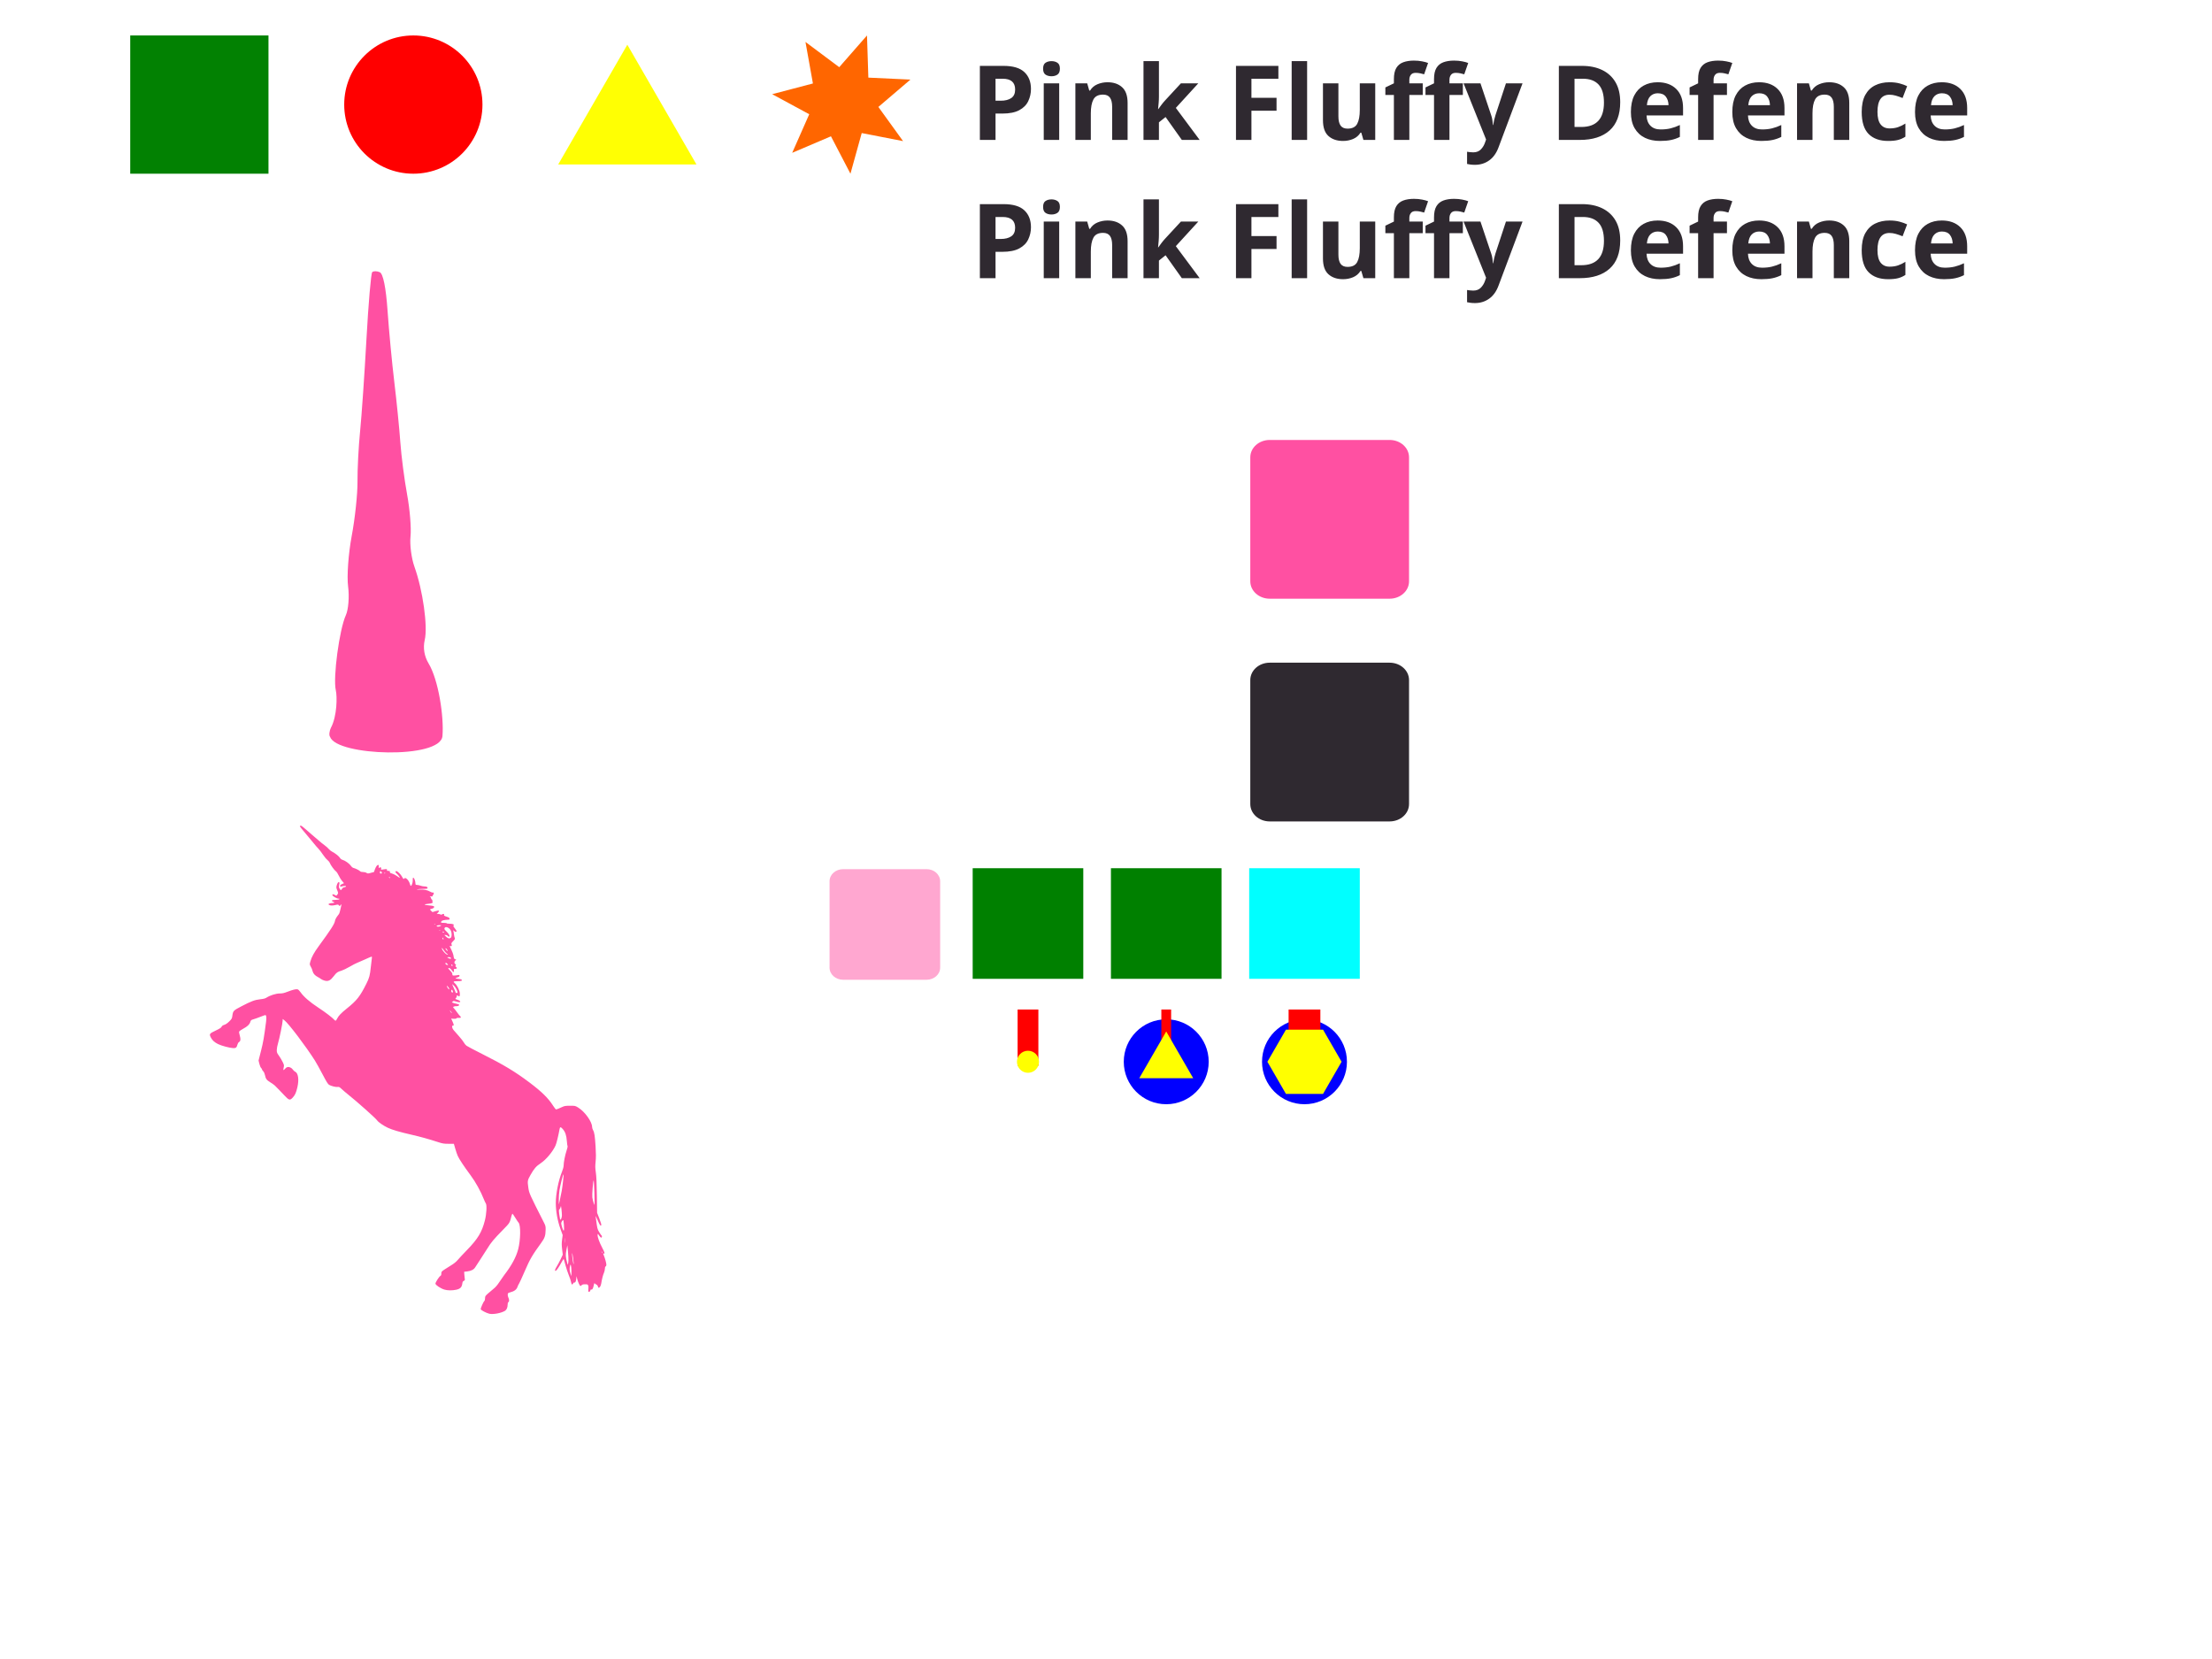
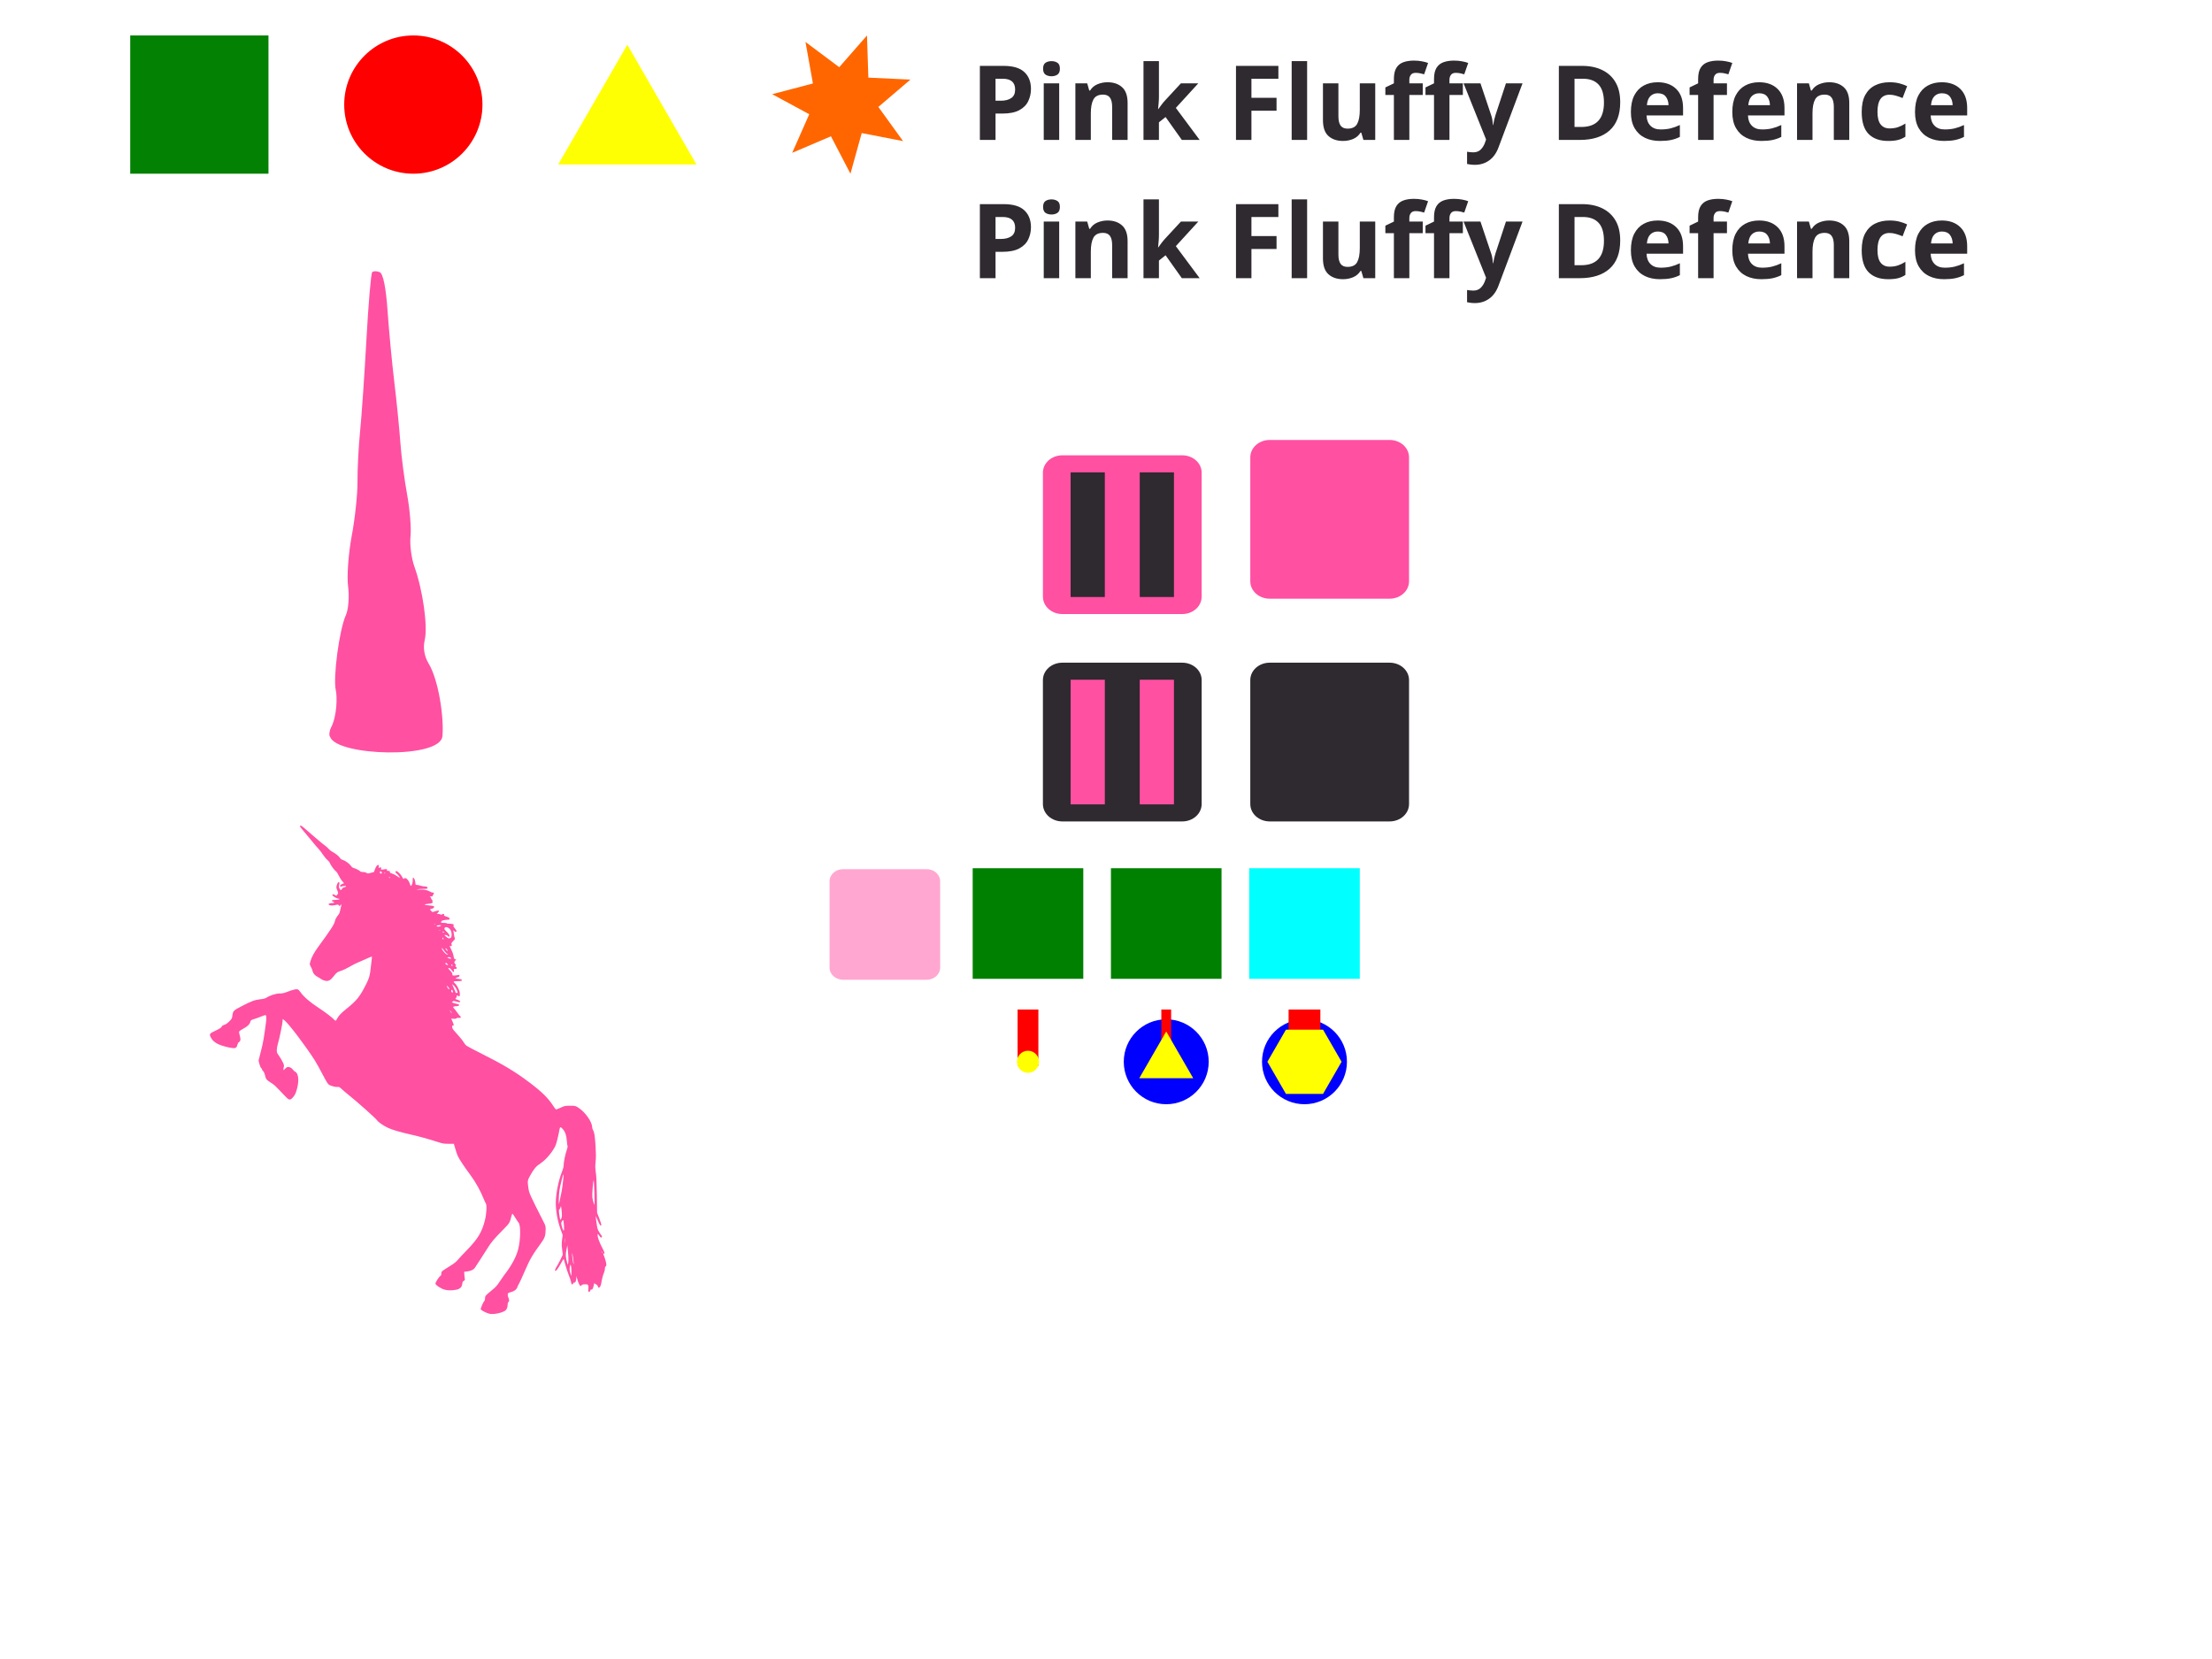
<svg xmlns="http://www.w3.org/2000/svg" width="640" height="480" id="svg3650" version="1.1">
  <defs id="defs3906" />
  <text style="font-size:12px;font-family:'Bitstream Vera Sans'" x="242.244" y="247.869" font-size="12px" xml:space="preserve" id="text2419" />
  <g id="g4748" transform="translate(-229.6792,-96.55566)">
    <path d="m 597.056,223.848 34.673,0 c 3.119,0 5.629,2.246 5.629,5.035 l 0,35.862 c 0,2.789 -2.511,5.035 -5.629,5.035 l -34.673,0 c -3.119,0 -5.629,-2.246 -5.629,-5.035 l 0,-35.862 c 0,-2.789 2.511,-5.035 5.629,-5.035 z" id="rect2787" style="fill:#ff50a2;fill-opacity:1;stroke:none;stroke-width:2.702;stroke-linecap:round;stroke-linejoin:round;stroke-miterlimit:13.654" />
  </g>
  <g transform="translate(-229.6791,-32.11391)" id="g4182">
    <path style="fill:#2f2930;stroke:none;stroke-width:2.702;stroke-linecap:round;stroke-linejoin:round;stroke-miterlimit:13.654" id="path4184" d="m 597.056,223.848 34.673,0 c 3.119,0 5.629,2.246 5.629,5.035 l 0,35.862 c 0,2.789 -2.511,5.035 -5.629,5.035 l -34.673,0 c -3.119,0 -5.629,-2.246 -5.629,-5.035 l 0,-35.862 c 0,-2.789 2.511,-5.035 5.629,-5.035 z" />
  </g>
  <circle r="20" cy="30.259" cx="119.591" id="circle4675" style="opacity:1;fill:#ff0000;fill-opacity:1" />
  <rect y="10.259" x="37.679" height="40" width="40" id="rect4683" style="opacity:0.99;fill:#008000;fill-opacity:1" />
  <g id="g4235" transform="translate(-40,0)">
    <rect y="10.259" x="201.504" height="40" width="40" id="rect4233" style="opacity:0.99;fill:none;fill-opacity:1;stroke:none;stroke-width:2.702;stroke-miterlimit:13.654;stroke-dasharray:none;stroke-opacity:1" />
    <path style="opacity:1;fill:#ffff00;fill-opacity:0.988;stroke:none;stroke-width:2.702;stroke-miterlimit:13.654;stroke-dasharray:none;stroke-opacity:1" id="path4693" d="m 241.504,47.579 -40,0 20,-34.641 z" />
  </g>
  <path transform="matrix(0.03740457,0,0,0.037465,222.967,58.71221)" d="m 745.428,-1293.301 10.503,325.641 325.457,15.167 -248.048,211.245 191.061,263.909 -319.814,-62.222 -87.208,313.922 -150.753,-288.836 -299.808,127.545 131.828,-297.95 -286.646,-154.876 315.14,-82.701 -57.634,-320.672 261.145,194.822 z" id="path4701" style="opacity:1;fill:#ff6600;fill-opacity:1" />
  <path style="fill:#000000" d="" id="path4791" />
  <g id="g3512">
    <rect y="237.756" x="46.319" height="143.547" width="143.547" id="rect4847" style="opacity:0.99;fill:none;fill-opacity:1;stroke:none;stroke-width:2.702;stroke-miterlimit:13.654;stroke-dasharray:none;stroke-opacity:1" />
    <path style="fill:#ff50a2;fill-opacity:1" d="m 141.551,380.098 c -0.889,-0.218 -2.411,-1.025 -2.462,-1.305 -0.053,-0.288 0.776,-2.159 1.062,-2.397 0.107,-0.088 0.192,-0.43 0.192,-0.767 0,-0.556 0.067,-0.669 0.79,-1.33 0.434,-0.397 1.175,-1.024 1.645,-1.394 0.589,-0.462 1.116,-1.072 1.693,-1.957 0.461,-0.707 1.085,-1.605 1.387,-1.996 2.169,-2.807 3.475,-5.221 4.076,-7.533 0.693,-2.667 0.758,-6.924 0.118,-7.645 -0.153,-0.173 -0.581,-0.808 -0.951,-1.412 -0.37,-0.604 -0.73,-1.133 -0.8,-1.177 -0.07,-0.043 -0.198,0.195 -0.284,0.529 -0.567,2.203 -0.463,2.034 -2.541,4.16 -2.672,2.734 -3.393,3.598 -4.467,5.354 -0.51,0.833 -1.428,2.262 -2.04,3.174 -0.612,0.913 -1.262,1.911 -1.445,2.219 -0.415,0.699 -1.196,1.111 -2.347,1.239 l -0.874,0.097 0.021,0.568 c 0.012,0.312 0.068,0.87 0.125,1.238 0.096,0.624 0.079,0.681 -0.254,0.833 -0.288,0.131 -0.375,0.3 -0.452,0.876 -0.129,0.969 -0.611,1.44 -1.724,1.683 -1.188,0.26 -2.558,0.242 -3.473,-0.043 -1.102,-0.344 -2.558,-1.324 -2.558,-1.721 0,-0.381 1.06,-2.033 1.433,-2.233 0.196,-0.105 0.272,-0.299 0.272,-0.694 0,-0.519 0.051,-0.582 0.959,-1.185 0.528,-0.35 1.451,-0.934 2.051,-1.298 0.663,-0.402 1.331,-0.953 1.702,-1.404 0.336,-0.408 1.574,-1.734 2.75,-2.945 3.111,-3.204 4.277,-5.138 5.137,-8.525 0.464,-1.827 0.612,-4.392 0.283,-4.895 -0.129,-0.197 -0.367,-0.695 -0.529,-1.108 -0.947,-2.409 -2.421,-5.082 -3.901,-7.075 -1.905,-2.565 -3.311,-4.689 -3.718,-5.615 -0.171,-0.39 -0.491,-1.333 -0.711,-2.095 l -0.399,-1.385 -1.533,-4.3e-4 c -1.362,-4.3e-4 -1.702,-0.055 -3.056,-0.495 -2.776,-0.9 -5.046,-1.531 -7.706,-2.14 -3.443,-0.788 -5.482,-1.386 -6.784,-1.987 -1.215,-0.561 -2.784,-1.637 -3.107,-2.129 -0.404,-0.616 -5.867,-5.484 -8.503,-7.577 -0.554,-0.44 -1.341,-1.113 -1.75,-1.497 -0.62,-0.583 -0.808,-0.685 -1.137,-0.618 -0.486,0.098 -1.949,-0.26 -2.534,-0.619 -0.331,-0.203 -0.783,-0.934 -1.905,-3.079 -0.809,-1.547 -1.796,-3.325 -2.193,-3.95 -2.634,-4.147 -7.609,-10.715 -8.812,-11.633 l -0.513,-0.391 0,0.441 c 0,0.675 -0.948,5.328 -1.347,6.609 -0.196,0.628 -0.355,1.49 -0.356,1.926 -0.002,0.706 0.062,0.878 0.61,1.634 0.337,0.465 0.823,1.28 1.081,1.812 0.44,0.908 0.459,1.005 0.305,1.616 -0.2,0.794 -0.084,0.954 0.324,0.447 0.474,-0.589 1.008,-0.736 1.62,-0.445 0.279,0.132 0.608,0.416 0.73,0.629 0.123,0.214 0.429,0.487 0.68,0.607 0.856,0.408 1.117,2.285 0.618,4.453 -0.375,1.63 -0.694,2.33 -1.396,3.062 -0.788,0.821 -1.035,0.748 -2.403,-0.71 -0.642,-0.684 -1.268,-1.34 -1.391,-1.458 -0.324,-0.308 -1.026,-1.02 -1.331,-1.35 -0.145,-0.156 -0.726,-0.572 -1.292,-0.923 -1.111,-0.69 -1.34,-1.001 -1.588,-2.161 -0.097,-0.455 -0.294,-0.877 -0.497,-1.066 -0.185,-0.172 -0.337,-0.402 -0.337,-0.511 0,-0.109 -0.122,-0.309 -0.272,-0.444 -0.149,-0.135 -0.375,-0.673 -0.502,-1.195 l -0.231,-0.949 0.713,-2.807 c 0.635,-2.502 0.883,-3.928 1.454,-8.366 0.166,-1.288 0.091,-1.974 -0.214,-1.974 -0.101,0 -0.723,0.218 -1.383,0.484 -0.66,0.266 -1.558,0.587 -1.996,0.715 -0.738,0.214 -0.808,0.272 -0.966,0.798 -0.214,0.715 -0.814,1.285 -2.062,1.958 -0.54,0.291 -1.047,0.633 -1.127,0.76 -0.105,0.166 -0.065,0.503 0.145,1.204 0.318,1.066 0.242,1.641 -0.249,1.904 -0.145,0.078 -0.329,0.382 -0.409,0.676 -0.246,0.915 -0.455,1.091 -1.251,1.056 -1.017,-0.044 -3.381,-0.674 -4.371,-1.165 -1.014,-0.502 -1.676,-1.098 -2.062,-1.856 -0.545,-1.067 -0.475,-1.175 1.317,-2.026 1.194,-0.567 1.643,-0.855 1.77,-1.134 0.118,-0.259 0.359,-0.43 0.781,-0.556 0.402,-0.12 0.884,-0.449 1.411,-0.967 0.7,-0.687 0.812,-0.875 0.896,-1.496 0.216,-1.608 0.242,-1.637 2.672,-2.91 2.747,-1.44 3.854,-1.856 5.367,-2.016 1.028,-0.109 1.479,-0.226 1.889,-0.492 1,-0.649 2.727,-1.191 3.792,-1.191 0.768,0 1.238,-0.103 2.248,-0.493 1.53,-0.591 2.479,-0.819 2.933,-0.705 0.191,0.048 0.564,0.416 0.869,0.859 0.877,1.274 2.662,2.821 5.102,4.423 2.115,1.389 4.041,2.857 4.684,3.572 0.326,0.362 0.436,0.304 0.806,-0.423 0.417,-0.817 1.152,-1.58 2.763,-2.869 2.889,-2.31 3.835,-3.508 5.662,-7.166 0.872,-1.747 1.037,-2.366 1.298,-4.872 0.126,-1.212 0.264,-2.379 0.306,-2.594 0.048,-0.246 0.015,-0.391 -0.089,-0.391 -0.091,0 -0.975,0.375 -1.966,0.834 -0.99,0.459 -2.015,0.905 -2.278,0.993 -0.263,0.088 -1.19,0.571 -2.061,1.074 -0.871,0.503 -1.935,1.019 -2.365,1.147 -1.22,0.362 -1.434,0.512 -2.245,1.57 -0.977,1.275 -1.584,1.587 -2.609,1.342 -0.388,-0.093 -0.878,-0.306 -1.088,-0.473 -0.21,-0.167 -0.615,-0.421 -0.898,-0.565 -0.843,-0.428 -1.369,-1.001 -1.54,-1.675 -0.155,-0.614 -0.232,-0.797 -0.669,-1.601 -0.204,-0.376 -0.203,-0.485 0.011,-1.254 0.355,-1.278 1.065,-2.572 2.44,-4.45 3.505,-4.784 4.535,-6.386 4.678,-7.275 0.054,-0.333 0.296,-0.862 0.547,-1.193 0.248,-0.327 0.528,-0.698 0.623,-0.824 0.095,-0.126 0.272,-0.708 0.395,-1.294 0.122,-0.585 0.256,-1.192 0.298,-1.349 0.065,-0.241 0.032,-0.231 -0.219,0.071 -0.288,0.347 -0.3,0.349 -0.505,0.082 -0.191,-0.249 -0.275,-0.259 -0.933,-0.107 -0.953,0.22 -1.582,0.211 -1.908,-0.028 -0.258,-0.188 -0.256,-0.2 0.035,-0.355 0.165,-0.088 0.491,-0.161 0.725,-0.161 0.233,0 0.532,-0.041 0.664,-0.092 0.19,-0.073 0.146,-0.131 -0.214,-0.283 -0.729,-0.307 -0.462,-0.549 0.613,-0.555 0.543,-0.003 1.019,-0.079 1.118,-0.178 0.135,-0.135 0.081,-0.175 -0.247,-0.183 -0.515,-0.014 -1.681,-0.701 -1.744,-1.029 -0.06,-0.31 0.303,-0.31 0.777,-1e-5 0.353,0.231 0.375,0.228 0.631,-0.107 0.335,-0.436 0.335,-0.475 -0.026,-1.343 -0.252,-0.609 -0.275,-0.805 -0.145,-1.286 0.207,-0.767 0.515,-1.177 0.728,-0.968 0.12,0.118 0.121,0.311 0.004,0.744 -0.128,0.474 -0.116,0.664 0.06,1.004 0.317,0.614 0.477,0.649 0.752,0.169 0.171,-0.298 0.373,-0.442 0.663,-0.471 0.229,-0.023 0.446,-0.131 0.482,-0.24 0.051,-0.157 -0.066,-0.182 -0.558,-0.122 -0.343,0.042 -0.735,0.122 -0.871,0.178 -0.192,0.079 -0.249,0.032 -0.249,-0.205 0,-0.22 0.15,-0.369 0.533,-0.528 0.293,-0.121 0.55,-0.236 0.57,-0.255 0.021,-0.019 -0.199,-0.284 -0.487,-0.589 -0.288,-0.305 -0.739,-1.018 -1.001,-1.585 -0.268,-0.579 -0.634,-1.133 -0.836,-1.266 -0.431,-0.283 -1.568,-1.842 -1.775,-2.435 -0.081,-0.233 -0.407,-0.631 -0.723,-0.886 -0.317,-0.255 -0.893,-0.95 -1.28,-1.545 -0.387,-0.595 -0.984,-1.37 -1.327,-1.722 -0.342,-0.352 -0.93,-1.034 -1.306,-1.516 -0.376,-0.482 -1.435,-1.755 -2.354,-2.829 -0.919,-1.074 -1.67,-2.009 -1.67,-2.077 0,-0.068 0.097,-0.161 0.215,-0.207 0.138,-0.053 0.6,0.268 1.285,0.893 0.589,0.536 1.558,1.376 2.154,1.865 0.596,0.49 1.417,1.193 1.825,1.563 0.408,0.37 1.14,0.961 1.627,1.313 0.487,0.352 1.049,0.852 1.249,1.111 0.2,0.259 0.624,0.602 0.943,0.762 0.89,0.446 2.025,1.342 2.309,1.823 0.164,0.278 0.434,0.481 0.756,0.568 0.727,0.198 1.949,1.069 2.391,1.706 0.244,0.351 0.538,0.587 0.809,0.648 0.557,0.126 1.676,0.693 1.899,0.962 0.109,0.132 0.411,0.208 0.799,0.202 0.368,-0.005 0.779,0.092 1.002,0.238 0.358,0.235 0.425,0.235 1.276,0.004 l 0.898,-0.243 0.296,-0.813 c 0.315,-0.864 0.743,-1.377 1.011,-1.211 0.09,0.056 0.126,0.248 0.08,0.432 -0.084,0.336 0.131,0.634 0.234,0.324 0.033,-0.098 0.162,-0.128 0.306,-0.073 0.179,0.069 0.223,0.182 0.154,0.397 -0.089,0.28 -0.056,0.296 0.452,0.221 1.255,-0.183 1.26,-0.183 1.231,0.119 -0.023,0.232 0.057,0.285 0.426,0.284 0.375,-7.2e-4 0.447,0.049 0.415,0.288 -0.032,0.233 0.081,0.322 0.577,0.454 0.339,0.091 0.932,0.38 1.318,0.644 1.113,0.759 1.126,0.763 0.83,0.253 -0.148,-0.255 -0.484,-0.642 -0.748,-0.861 -0.463,-0.385 -0.501,-0.708 -0.082,-0.708 0.33,0 1.272,0.937 1.641,1.632 0.347,0.655 0.469,0.752 0.625,0.5 0.319,-0.516 1.34,0.471 1.64,1.585 0.081,0.301 0.194,0.547 0.252,0.547 0.273,0 0.612,-0.981 0.569,-1.646 -0.035,-0.546 0.002,-0.699 0.167,-0.699 0.242,0 0.584,0.899 0.609,1.599 0.015,0.415 0.06,0.463 0.45,0.468 0.239,0.003 0.69,0.098 1.002,0.211 0.313,0.113 0.76,0.207 0.995,0.209 0.707,0.007 1.066,0.156 1.066,0.443 0,0.242 -0.127,0.269 -1.315,0.282 -0.723,0.008 -1.475,0.071 -1.67,0.14 -0.238,0.084 -0.002,0.103 0.711,0.057 1.182,-0.076 2.244,0.144 3.08,0.637 0.283,0.167 0.604,0.269 0.712,0.228 0.3,-0.115 0.395,0.322 0.133,0.611 -0.127,0.14 -0.23,0.328 -0.23,0.418 0,0.105 -0.165,0.135 -0.462,0.086 -0.378,-0.063 -0.416,-0.048 -0.213,0.082 0.137,0.087 0.249,0.28 0.249,0.429 0,0.149 0.111,0.332 0.248,0.409 0.136,0.076 0.202,0.184 0.147,0.239 -0.055,0.055 -0.038,0.217 0.039,0.36 0.195,0.364 -0.17,0.529 -1.429,0.646 -1.253,0.116 -1.04,0.315 0.465,0.435 0.565,0.045 1.141,0.14 1.278,0.211 0.383,0.197 0.063,0.654 -0.537,0.766 -0.59,0.111 -0.608,0.191 -0.142,0.628 l 0.353,0.332 0.839,-0.254 c 1.054,-0.319 1.321,-0.195 0.784,0.366 l -0.394,0.411 0.391,0 c 0.215,0 0.522,0.07 0.681,0.155 0.21,0.112 0.333,0.112 0.445,0 0.085,-0.085 0.275,-0.155 0.421,-0.155 0.195,0 0.243,0.071 0.181,0.266 -0.07,0.222 0.051,0.31 0.737,0.533 0.621,0.202 0.832,0.34 0.864,0.566 0.034,0.241 -0.036,0.303 -0.355,0.317 -1.212,0.052 -1.845,0.201 -2.016,0.475 -0.242,0.388 -0.151,0.441 0.761,0.441 0.432,0 0.785,0.055 0.785,0.122 0,0.067 0.356,0.122 0.791,0.122 0.951,0 1.441,0.206 1.194,0.503 -0.13,0.157 -0.058,0.329 0.346,0.822 0.281,0.343 0.511,0.693 0.511,0.778 0,0.326 -0.32,0.33 -0.673,0.009 -0.333,-0.303 -0.358,-0.308 -0.264,-0.05 0.057,0.156 0.136,0.604 0.176,0.995 0.04,0.391 0.143,0.856 0.229,1.034 0.139,0.286 0.087,0.395 -0.443,0.935 -0.537,0.547 -0.585,0.651 -0.458,0.986 0.155,0.407 0.026,0.578 -0.331,0.441 -0.305,-0.117 -0.298,-0.087 0.271,1.099 0.273,0.57 0.533,1.263 0.577,1.539 0.159,0.999 0.208,1.11 0.518,1.191 l 0.316,0.083 -0.318,0.339 c -0.341,0.363 -0.302,0.738 0.107,1.048 0.18,0.136 0.188,0.203 0.041,0.352 -0.147,0.149 -0.124,0.227 0.127,0.416 0.386,0.291 0.24,0.556 -0.306,0.556 -0.381,0 -0.408,0.033 -0.333,0.409 0.128,0.638 -0.183,0.656 -0.576,0.034 -0.332,-0.525 -0.849,-0.86 -1.038,-0.67 -0.045,0.045 0.071,0.242 0.259,0.436 0.749,0.773 0.911,1.014 0.911,1.355 0,0.312 0.06,0.355 0.497,0.351 0.274,-0.003 0.737,-0.053 1.03,-0.113 0.475,-0.097 0.533,-0.077 0.533,0.177 0,0.209 -0.151,0.33 -0.569,0.455 -0.313,0.094 -0.569,0.216 -0.569,0.272 0,0.056 0.354,0.131 0.787,0.167 0.433,0.036 0.856,0.134 0.94,0.218 0.316,0.316 -0.054,0.462 -1.166,0.462 -1.242,0 -1.362,0.106 -0.726,0.641 0.598,0.503 1.311,1.94 1.403,2.826 0.081,0.782 -0.103,1.134 -0.425,0.813 -0.237,-0.237 -0.573,-0.196 -0.475,0.058 0.046,0.119 -0.041,0.341 -0.193,0.492 -0.306,0.306 -0.294,0.32 0.449,0.559 0.287,0.092 0.598,0.26 0.691,0.372 0.294,0.354 -0.255,0.42 -1.101,0.133 -0.513,-0.174 -0.805,-0.213 -0.869,-0.115 -0.053,0.081 -0.192,0.181 -0.309,0.223 -0.266,0.094 0.375,0.365 1.256,0.53 0.793,0.149 1.007,0.352 0.599,0.57 -0.169,0.09 -0.448,0.148 -0.619,0.129 -0.377,-0.043 -0.952,0.134 -0.952,0.294 0,0.063 0.102,0.2 0.226,0.303 0.124,0.103 0.519,0.607 0.878,1.119 0.358,0.512 0.777,1.034 0.931,1.161 0.399,0.327 0.176,0.603 -0.41,0.507 -0.31,-0.05 -0.527,-0.008 -0.636,0.123 -0.114,0.138 -0.379,0.182 -0.855,0.142 l -0.69,-0.057 0.364,0.807 c 0.448,0.991 0.479,1.239 0.156,1.214 -0.394,-0.031 -0.312,0.702 0.139,1.252 0.213,0.26 0.913,1.061 1.556,1.78 0.643,0.719 1.3,1.562 1.459,1.875 0.159,0.312 0.498,0.724 0.753,0.915 0.255,0.191 2.254,1.246 4.443,2.346 6.351,3.19 9.634,5.168 13.823,8.327 3.565,2.688 5.404,4.502 6.819,6.728 0.36,0.567 0.732,1.03 0.826,1.03 0.187,0 0.915,-0.288 1.911,-0.756 0.522,-0.245 0.915,-0.301 2.132,-0.305 1.476,-0.004 1.502,8.7e-4 2.358,0.525 1.927,1.179 4.018,4.086 4.033,5.609 0.003,0.25 0.128,0.665 0.278,0.924 0.384,0.661 0.539,1.671 0.731,4.778 0.126,2.039 0.127,3.103 0.006,4.316 -0.135,1.349 -0.125,1.862 0.067,3.173 0.162,1.108 0.248,3.034 0.296,6.609 l 0.068,5.046 0.65,1.658 c 0.396,1.011 0.612,1.755 0.554,1.908 -0.153,0.399 -0.424,0.023 -1.084,-1.505 -0.562,-1.301 -0.579,-1.324 -0.49,-0.64 0.416,3.196 0.434,3.276 0.974,4.165 0.292,0.481 0.591,0.911 0.665,0.956 0.215,0.133 0.154,0.634 -0.077,0.634 -0.116,0 -0.388,-0.268 -0.604,-0.596 -0.39,-0.591 -0.393,-0.593 -0.438,-0.208 -0.068,0.58 0.479,2.115 1.342,3.764 0.749,1.432 0.839,1.804 0.395,1.634 -0.19,-0.073 -0.187,-0.012 0.023,0.468 0.349,0.797 0.773,2.328 0.773,2.792 0,0.223 -0.094,0.434 -0.213,0.48 -0.141,0.054 -0.214,0.281 -0.216,0.671 -0.002,0.324 -0.131,0.871 -0.288,1.217 -0.268,0.591 -0.569,1.781 -0.776,3.067 -0.109,0.677 -0.422,1.208 -0.713,1.208 -0.115,0 -0.21,-0.118 -0.21,-0.262 0,-0.259 -0.411,-0.733 -0.635,-0.733 -0.063,0 -0.192,-0.105 -0.286,-0.234 -0.144,-0.197 -0.198,-0.098 -0.34,0.626 -0.168,0.854 -0.442,1.277 -0.718,1.107 -0.079,-0.049 -0.184,0.069 -0.232,0.262 -0.105,0.417 -0.465,0.598 -0.583,0.293 -0.046,-0.119 -0.043,-0.465 0.005,-0.77 0.049,-0.304 0.026,-0.718 -0.05,-0.918 -0.125,-0.329 -0.213,-0.365 -0.902,-0.365 -0.58,0 -0.824,0.068 -1.017,0.281 -0.14,0.154 -0.303,0.251 -0.363,0.214 -0.227,-0.14 -0.729,-1.275 -0.903,-2.042 l -0.181,-0.798 -0.09,0.761 c -0.097,0.815 -0.296,1.182 -0.583,1.073 -0.098,-0.037 -0.256,0.104 -0.352,0.314 -0.225,0.493 -0.449,0.29 -0.596,-0.542 -0.059,-0.336 -0.338,-1.171 -0.62,-1.856 -0.281,-0.685 -0.707,-1.964 -0.947,-2.843 -0.239,-0.878 -0.466,-1.693 -0.505,-1.81 -0.043,-0.13 -0.274,0.172 -0.599,0.782 -0.682,1.283 -1.465,2.459 -1.697,2.551 -0.395,0.157 -0.307,-0.355 0.196,-1.142 0.291,-0.454 0.814,-1.429 1.163,-2.165 l 0.634,-1.339 -0.184,-1.549 c -0.147,-1.234 -0.149,-1.811 -0.013,-2.837 l 0.171,-1.288 -0.624,-1.731 c -0.861,-2.387 -1.368,-5.186 -1.368,-7.558 -8e-5,-2.604 0.769,-6.5 1.778,-9.001 0.287,-0.711 0.49,-1.463 0.49,-1.81 0,-0.94 0.404,-3.006 0.845,-4.324 0.223,-0.666 0.357,-1.242 0.298,-1.281 -0.059,-0.039 -0.153,-0.705 -0.209,-1.479 -0.121,-1.681 -0.462,-2.679 -1.198,-3.509 -0.591,-0.666 -0.793,-0.656 -0.917,0.045 -0.332,1.868 -0.875,4.088 -1.151,4.705 -0.804,1.796 -2.737,4.114 -4.284,5.138 -1.344,0.889 -1.917,1.549 -2.978,3.422 -0.855,1.509 -0.893,1.725 -0.634,3.546 0.253,1.778 0.232,1.729 4.539,10.227 0.442,0.871 0.499,1.107 0.484,1.99 -0.031,1.783 -0.249,2.444 -1.27,3.851 -2.614,3.599 -3.282,4.745 -4.753,8.16 -0.785,1.821 -1.544,3.478 -1.688,3.683 -0.144,0.205 -0.336,0.603 -0.427,0.885 -0.261,0.806 -0.927,1.307 -2.147,1.616 -0.571,0.145 -0.645,0.21 -0.684,0.607 -0.024,0.244 0.056,0.637 0.178,0.873 0.283,0.547 0.287,1.24 0.009,1.347 -0.147,0.057 -0.213,0.286 -0.213,0.74 0,0.768 -0.298,1.476 -0.736,1.75 -1.101,0.688 -3.481,1.133 -4.594,0.859 z m 23.735,-13.314 c -0.051,-0.489 -0.147,-0.888 -0.214,-0.888 -0.066,0 -0.165,0.358 -0.22,0.796 -0.075,0.598 -0.033,1.013 0.167,1.67 l 0.267,0.874 0.046,-0.782 c 0.025,-0.43 0.004,-1.181 -0.047,-1.67 z m -0.841,-3.233 c -0.05,-0.782 -0.137,-1.837 -0.193,-2.345 l -0.102,-0.924 -0.27,1.371 c -0.28,1.422 -0.245,1.991 0.229,3.746 l 0.154,0.569 0.137,-0.497 c 0.076,-0.276 0.096,-1.13 0.046,-1.919 z m 1.37,0.423 c -0.13,-0.936 -0.26,-1.548 -0.288,-1.359 -0.051,0.333 0.196,2.379 0.349,2.901 0.181,0.615 0.159,0.044 -0.061,-1.542 z m 8.404,-1.709 c -0.046,-0.121 -0.115,-0.189 -0.152,-0.152 -0.037,0.037 -0.025,0.136 0.026,0.219 0.14,0.227 0.222,0.183 0.126,-0.068 z m -10.747,-3.934 c -0.03,-0.334 -0.055,-0.096 -0.056,0.529 -5.6e-4,0.625 0.024,0.899 0.054,0.608 0.03,-0.291 0.031,-0.803 8.7e-4,-1.137 z m -0.306,-3.852 c -0.053,-0.706 -0.135,-1.345 -0.181,-1.42 -0.127,-0.205 -0.605,0.491 -0.609,0.887 -0.002,0.19 0.138,0.782 0.31,1.317 0.416,1.29 0.613,0.968 0.481,-0.784 z m -0.587,-2.868 c -0.003,-0.391 -0.063,-1.19 -0.132,-1.777 -0.117,-1 -0.133,-1.035 -0.251,-0.569 -0.069,0.274 -0.222,0.571 -0.339,0.662 -0.182,0.14 -0.19,0.336 -0.055,1.35 0.087,0.652 0.193,1.304 0.235,1.447 0.149,0.501 0.549,-0.321 0.542,-1.114 z m 9.388,-6.694 c -0.057,-1.906 -0.151,-3.436 -0.208,-3.401 -0.166,0.103 -0.483,4.248 -0.377,4.928 0.147,0.941 0.558,2.331 0.627,2.123 0.034,-0.102 0.015,-1.744 -0.042,-3.65 z m -9.447,-0.341 c 0.282,-1.55 0.613,-4.688 0.506,-4.794 -0.108,-0.108 -0.949,3.242 -1.15,4.581 -0.117,0.782 -0.208,2.029 -0.201,2.772 l 0.012,1.35 0.268,-1.137 c 0.147,-0.625 0.402,-1.873 0.565,-2.772 z m -32.007,-51.877 c -0.173,-0.235 -0.339,-0.426 -0.368,-0.426 -0.029,0 0.061,0.192 0.199,0.426 0.139,0.235 0.304,0.426 0.368,0.426 0.064,0 -0.026,-0.192 -0.2,-0.426 z m 1.87,-5.518 c 0,-0.459 -0.528,-1.489 -1,-1.949 -0.31,-0.302 -0.563,-0.5 -0.563,-0.439 0,0.061 0.224,0.576 0.497,1.145 0.274,0.569 0.497,1.107 0.497,1.197 0,0.089 0.128,0.163 0.284,0.163 0.156,0 0.284,-0.052 0.284,-0.117 z m -1.357,-0.345 c -0.142,-0.472 -0.325,-0.618 -0.431,-0.344 -0.125,0.327 0.027,0.663 0.3,0.663 0.17,0 0.203,-0.081 0.131,-0.32 z m -1.06,-0.738 c 0,-0.257 -0.7,-1.07 -0.706,-0.819 -0.004,0.164 0.552,1.025 0.662,1.025 0.024,0 0.044,-0.092 0.044,-0.205 z m 0.995,-6.751 c 0,-0.168 -0.277,-0.347 -0.379,-0.245 -0.102,0.102 0.078,0.379 0.245,0.379 0.074,0 0.134,-0.06 0.134,-0.134 z m -1.565,-0.508 c -0.217,-0.231 -0.384,-0.308 -0.474,-0.219 -0.193,0.193 0.152,0.576 0.518,0.576 0.282,0 0.281,-0.011 -0.044,-0.357 z m 1.046,-1.708 c -0.049,-0.127 -0.269,-0.209 -0.562,-0.209 -0.605,0 -0.611,0.102 -0.022,0.349 0.514,0.216 0.704,0.171 0.584,-0.141 z m -1.141,-1.214 c -0.249,-0.159 -0.657,-0.608 -0.907,-0.998 -0.25,-0.39 -0.484,-0.679 -0.52,-0.643 -0.279,0.279 1.074,1.936 1.577,1.932 0.259,-0.002 0.238,-0.043 -0.15,-0.292 z m 0.042,-1.194 c -0.13,-0.198 -0.302,-0.36 -0.383,-0.36 -0.161,0 -0.065,0.216 0.269,0.605 0.309,0.359 0.392,0.18 0.114,-0.245 z m -1.088,-3.215 c -0.087,-0.163 -0.193,-0.262 -0.236,-0.219 -0.117,0.117 0.07,0.516 0.243,0.516 0.105,0 0.103,-0.091 -0.007,-0.296 z m 2.174,-0.186 c 0.309,-0.234 0.337,-1.305 0.053,-1.986 -0.398,-0.953 -1.652,-1.471 -1.873,-0.774 -0.078,0.246 0.021,0.422 0.477,0.848 0.76,0.709 1.137,1.344 0.924,1.557 -0.118,0.118 -0.227,0.081 -0.417,-0.141 -0.147,-0.171 -0.426,-0.3 -0.65,-0.3 l -0.393,0 0.531,0.494 c 0.564,0.525 0.944,0.61 1.348,0.303 z m -1.954,-1.65 c -0.048,-0.078 -0.184,-0.142 -0.301,-0.142 -0.117,0 -0.174,0.064 -0.125,0.142 0.048,0.078 0.184,0.142 0.301,0.142 0.117,0 0.174,-0.064 0.125,-0.142 z m -1.104,-0.512 c -0.047,-0.047 -0.17,-0.052 -0.272,-0.011 -0.113,0.045 -0.08,0.079 0.086,0.086 0.15,0.006 0.234,-0.027 0.187,-0.075 z m 0.118,-1.26 c 0.259,-0.196 0.244,-0.209 -0.245,-0.213 -0.622,-0.005 -0.999,0.119 -0.891,0.295 0.123,0.2 0.832,0.149 1.136,-0.081 z m -1.539,-0.588 c -0.047,-0.047 -0.17,-0.052 -0.272,-0.011 -0.113,0.045 -0.08,0.079 0.086,0.086 0.15,0.006 0.234,-0.027 0.187,-0.075 z m -13.108,-13.416 c -0.048,-0.078 -0.152,-0.142 -0.23,-0.142 -0.078,0 -0.103,0.064 -0.054,0.142 0.048,0.078 0.152,0.142 0.23,0.142 0.078,0 0.103,-0.064 0.054,-0.142 z m -2.345,-1.322 c 0,-0.205 -0.278,-0.526 -0.455,-0.526 -0.063,0 -0.114,0.16 -0.114,0.355 0,0.261 0.076,0.355 0.284,0.355 0.156,0 0.284,-0.083 0.284,-0.185 z m 0.924,0.043 c 0.048,-0.078 0.02,-0.142 -0.063,-0.142 -0.083,0 -0.151,0.064 -0.151,0.142 0,0.078 0.028,0.142 0.063,0.142 0.035,0 0.102,-0.064 0.151,-0.142 z" id="path4825" />
  </g>
  <text xml:space="preserve" style="font-style:normal;font-weight:normal;font-size:16.25px;line-height:125%;font-family:sans-serif;letter-spacing:0px;word-spacing:0px;fill:#2f2930;fill-opacity:1;stroke:none;stroke-width:1px;stroke-linecap:butt;stroke-linejoin:miter;stroke-opacity:1" x="280.803" y="40.486" id="text4235">
    <tspan id="tspan4237" x="280.803" y="40.486" style="font-style:normal;font-variant:normal;font-weight:bold;font-stretch:normal;font-size:30px;font-family:'Segoe Script';-inkscape-font-specification:'Segoe Script Bold';fill:#2f2930;fill-opacity:1">Pink Fluffy Defence</tspan>
  </text>
  <g id="g3358">
    <rect style="fill:none" y="78.091" x="41.697" height="140" width="140" id="rect3353" />
    <path id="path3466" d="m 95.729,210.6 c 1.851,-3.468 1.832,-9.154 1.434,-10.869 -0.849,-3.659 1.012,-17.584 2.906,-21.744 0.743,-1.632 1.034,-5.368 0.648,-8.301 -0.387,-2.934 0.08,-9.492 1.037,-14.575 0.957,-5.082 1.713,-12.165 1.68,-15.739 -0.033,-3.575 0.305,-10.123 0.75,-14.551 0.446,-4.429 1.276,-16.46 1.844,-26.735 0.569,-10.276 1.315,-18.977 1.659,-19.337 0.344,-0.36 1.321,-0.363 2.171,-0.007 0.99,0.415 1.808,4.428 2.275,11.165 0.401,5.785 1.28,15.08 1.955,20.656 0.675,5.576 1.459,13.411 1.742,17.411 0.284,4 1.166,10.794 1.96,15.096 0.795,4.302 1.238,9.761 0.985,12.13 -0.253,2.369 0.256,6.31 1.131,8.757 2.44,6.827 3.906,17.252 2.982,21.21 -0.533,2.288 -0.133,4.716 1.12,6.794 2.834,4.698 4.483,15.343 4.007,21.011 -0.562,6.758 -30.615,5.761 -32.488,0.249 -0.451,-0.435 -0.153,-1.955 0.203,-2.622 z" style="fill:#ff50a2;fill-opacity:1" />
  </g>
  <text id="text3351" y="80.486" x="280.803" style="font-style:normal;font-weight:normal;font-size:16.25px;line-height:125%;font-family:sans-serif;letter-spacing:0px;word-spacing:0px;fill:#2f2930;fill-opacity:1;stroke:none;stroke-width:1px;stroke-linecap:butt;stroke-linejoin:miter;stroke-opacity:1" xml:space="preserve">
    <tspan style="font-style:normal;font-variant:normal;font-weight:bold;font-stretch:normal;font-size:30px;font-family:Purisa;-inkscape-font-specification:'Purisa Bold';fill:#2f2930;fill-opacity:1" y="80.486" x="280.803" id="tspan3353">Pink Fluffy Defence</tspan>
  </text>
  <g id="g3499">
    <rect style="fill:none" id="rect3374" width="32" height="32" x="321.428" y="291.202" />
    <g id="g3493">
      <circle r="12.286" cy="307.202" cx="337.428" id="circle3378" style="fill:#0000ff" />
      <g id="g3489">
        <rect style="fill:#ff0000" id="rect3380" width="2.828" height="16.263" x="336.014" y="292.086" />
        <path d="m 345.237,311.965 -15.617,0 7.808,-13.525 z" id="path3402" style="fill:#ffff00" />
      </g>
    </g>
  </g>
  <g id="g4215">
    <rect y="291.202" x="281.428" height="32" width="32" id="rect3356" style="fill:none" />
    <g id="g4191">
      <rect style="fill:#ff0000" id="rect3360" width="6.01" height="16.263" x="294.423" y="292.086" />
      <circle style="fill:#ffff00" id="path3406" cx="297.428" cy="307.202" r="3.192" />
    </g>
  </g>
  <g id="g3519">
    <rect y="291.202" x="361.428" height="32" width="32" id="rect3384" style="fill:none" />
    <g id="g3513">
      <circle style="fill:#0000ff" id="circle3388" cx="377.428" cy="307.202" r="12.286" />
      <g id="g3466">
        <rect y="292.086" x="372.832" height="16.263" width="9.192" id="rect3390" style="fill:#ff0000" />
        <path d="m 382.795,316.497 -10.732,0 -5.366,-9.295 5.366,-9.294 10.732,0 5.366,9.294 z" id="path3458" style="fill:#ffff00" />
      </g>
    </g>
  </g>
  <rect y="251.202" x="281.428" height="32" width="32" id="rect3377" style="fill:#008000" />
  <rect style="fill:#008000" id="rect3399" width="32" height="32" x="321.428" y="251.202" />
  <rect y="251.202" x="361.428" height="32" width="32" id="rect3401" style="fill:#00ffff" />
  <path d="m 243.938,251.475 24.156,0 c 2.173,0 3.922,1.564 3.922,3.508 l 0,24.985 c 0,1.943 -1.749,3.508 -3.922,3.508 l -24.156,0 c -2.173,0 -3.922,-1.565 -3.922,-3.508 l 0,-24.985 c 0,-1.943 1.749,-3.508 3.922,-3.508 z" id="path3380" style="fill:#ff50a2;fill-opacity:0.502;stroke:none;stroke-width:2.702;stroke-linecap:round;stroke-linejoin:round;stroke-miterlimit:13.654;opacity:1" />
+   <g id="g4177" transform="translate(-289.6791,-32.11391)">
+     <g id="g4204">
+       <path style="fill:#2f2930;stroke:none;stroke-width:2.702;stroke-linecap:round;stroke-linejoin:round;stroke-miterlimit:13.654;opacity:1" id="path4179" d="m 597.056,223.848 34.673,0 c 3.119,0 5.629,2.246 5.629,5.035 l 0,35.862 c 0,2.789 -2.511,5.035 -5.629,5.035 l -34.673,0 c -3.119,0 -5.629,-2.246 -5.629,-5.035 l 0,-35.862 c 0,-2.789 2.511,-5.035 5.629,-5.035 z" />
+       <g transform="translate(55.91266,76.58656)" id="g4200">
+         <rect style="opacity:1;fill:#ff50a2;fill-opacity:1" id="rect4181" width="9.899" height="36.062" x="543.53" y="152.197" />
+         <rect y="152.197" x="563.53" height="36.062" width="9.899" id="rect4198" style="opacity:1;fill:#ff50a2;fill-opacity:1" />
+       </g>
+     </g>
+   </g>
+   <g transform="translate(-289.6791,-92.11391)" id="g4210">
+     <g id="g4212">
+       <path d="m 597.056,223.848 34.673,0 c 3.119,0 5.629,2.246 5.629,5.035 l 0,35.862 c 0,2.789 -2.511,5.035 -5.629,5.035 l -34.673,0 c -3.119,0 -5.629,-2.246 -5.629,-5.035 l 0,-35.862 c 0,-2.789 2.511,-5.035 5.629,-5.035 z" id="path4214" style="opacity:1;fill:#ff50a2;stroke:none;stroke-width:2.702;stroke-linecap:round;stroke-linejoin:round;stroke-miterlimit:13.654;fill-opacity:1" />
+       <g id="g4216" transform="translate(55.91266,76.58656)">
+         <rect y="152.197" x="543.53" height="36.062" width="9.899" id="rect4218" style="opacity:1;fill:#2f2930;fill-opacity:1" />
+         <rect style="opacity:1;fill:#2f2930;fill-opacity:1" id="rect4220" width="9.899" height="36.062" x="563.53" y="152.197" />
+       </g>
+     </g>
+   </g>
</svg>
